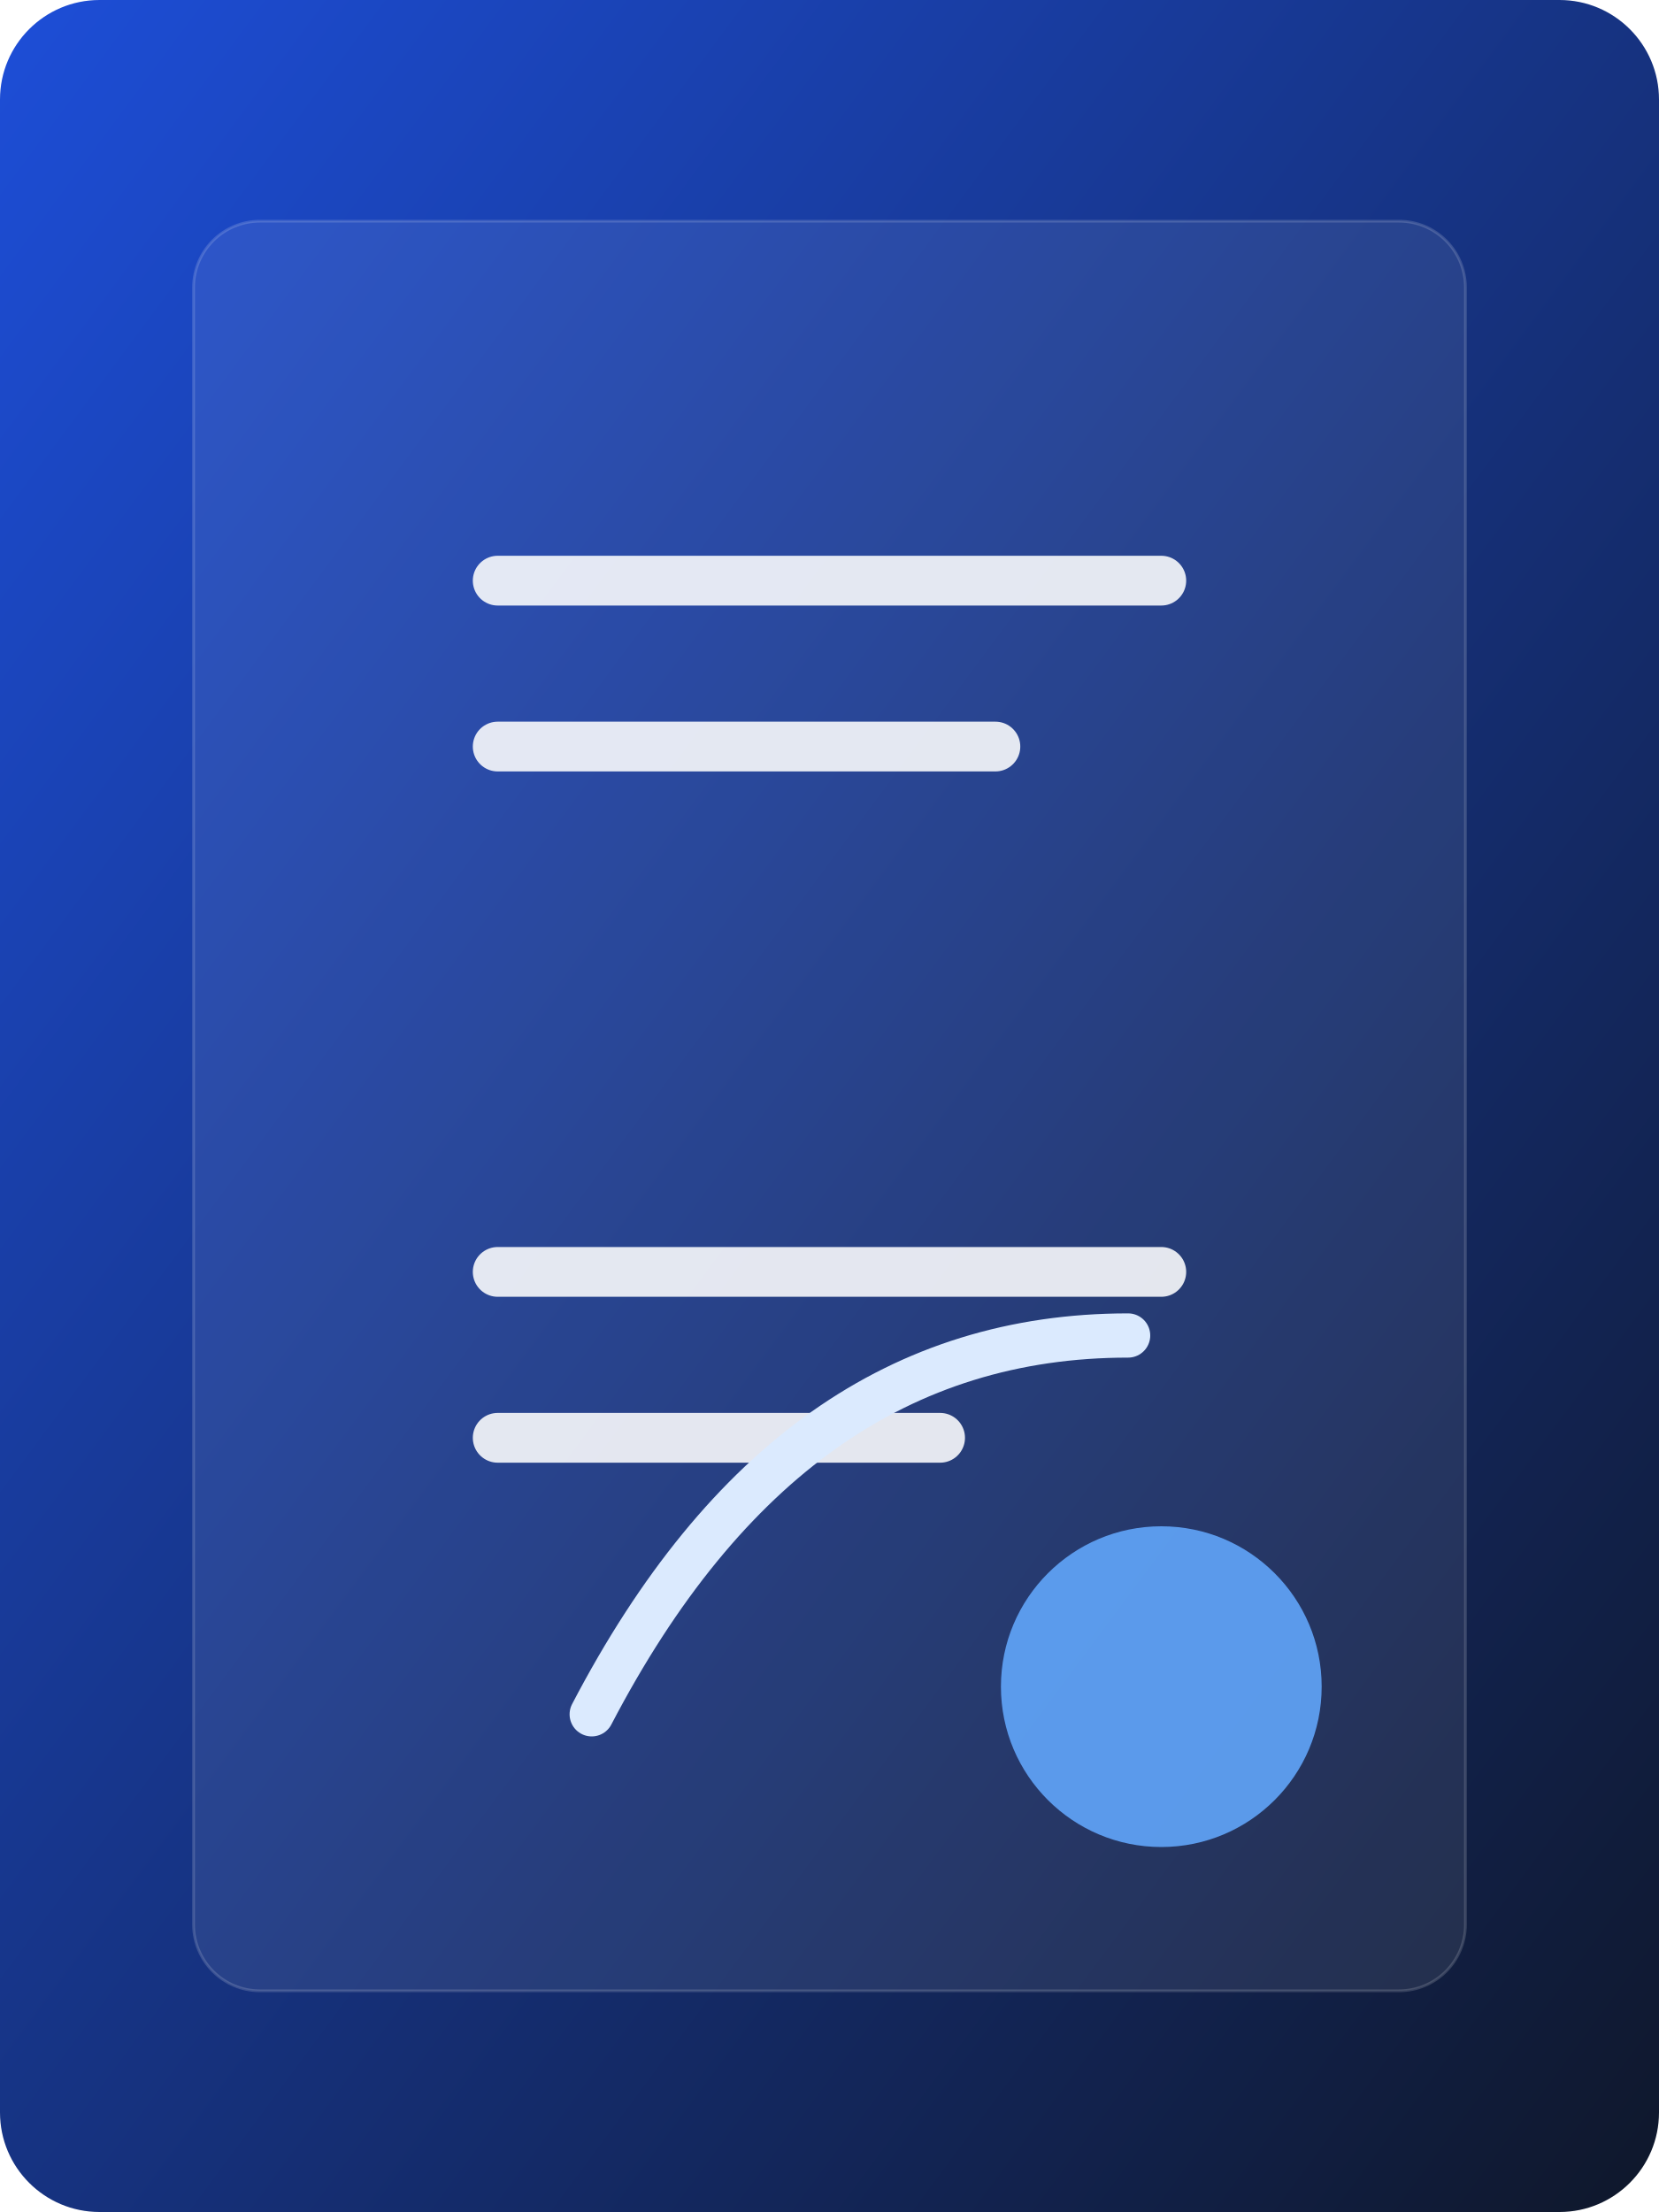
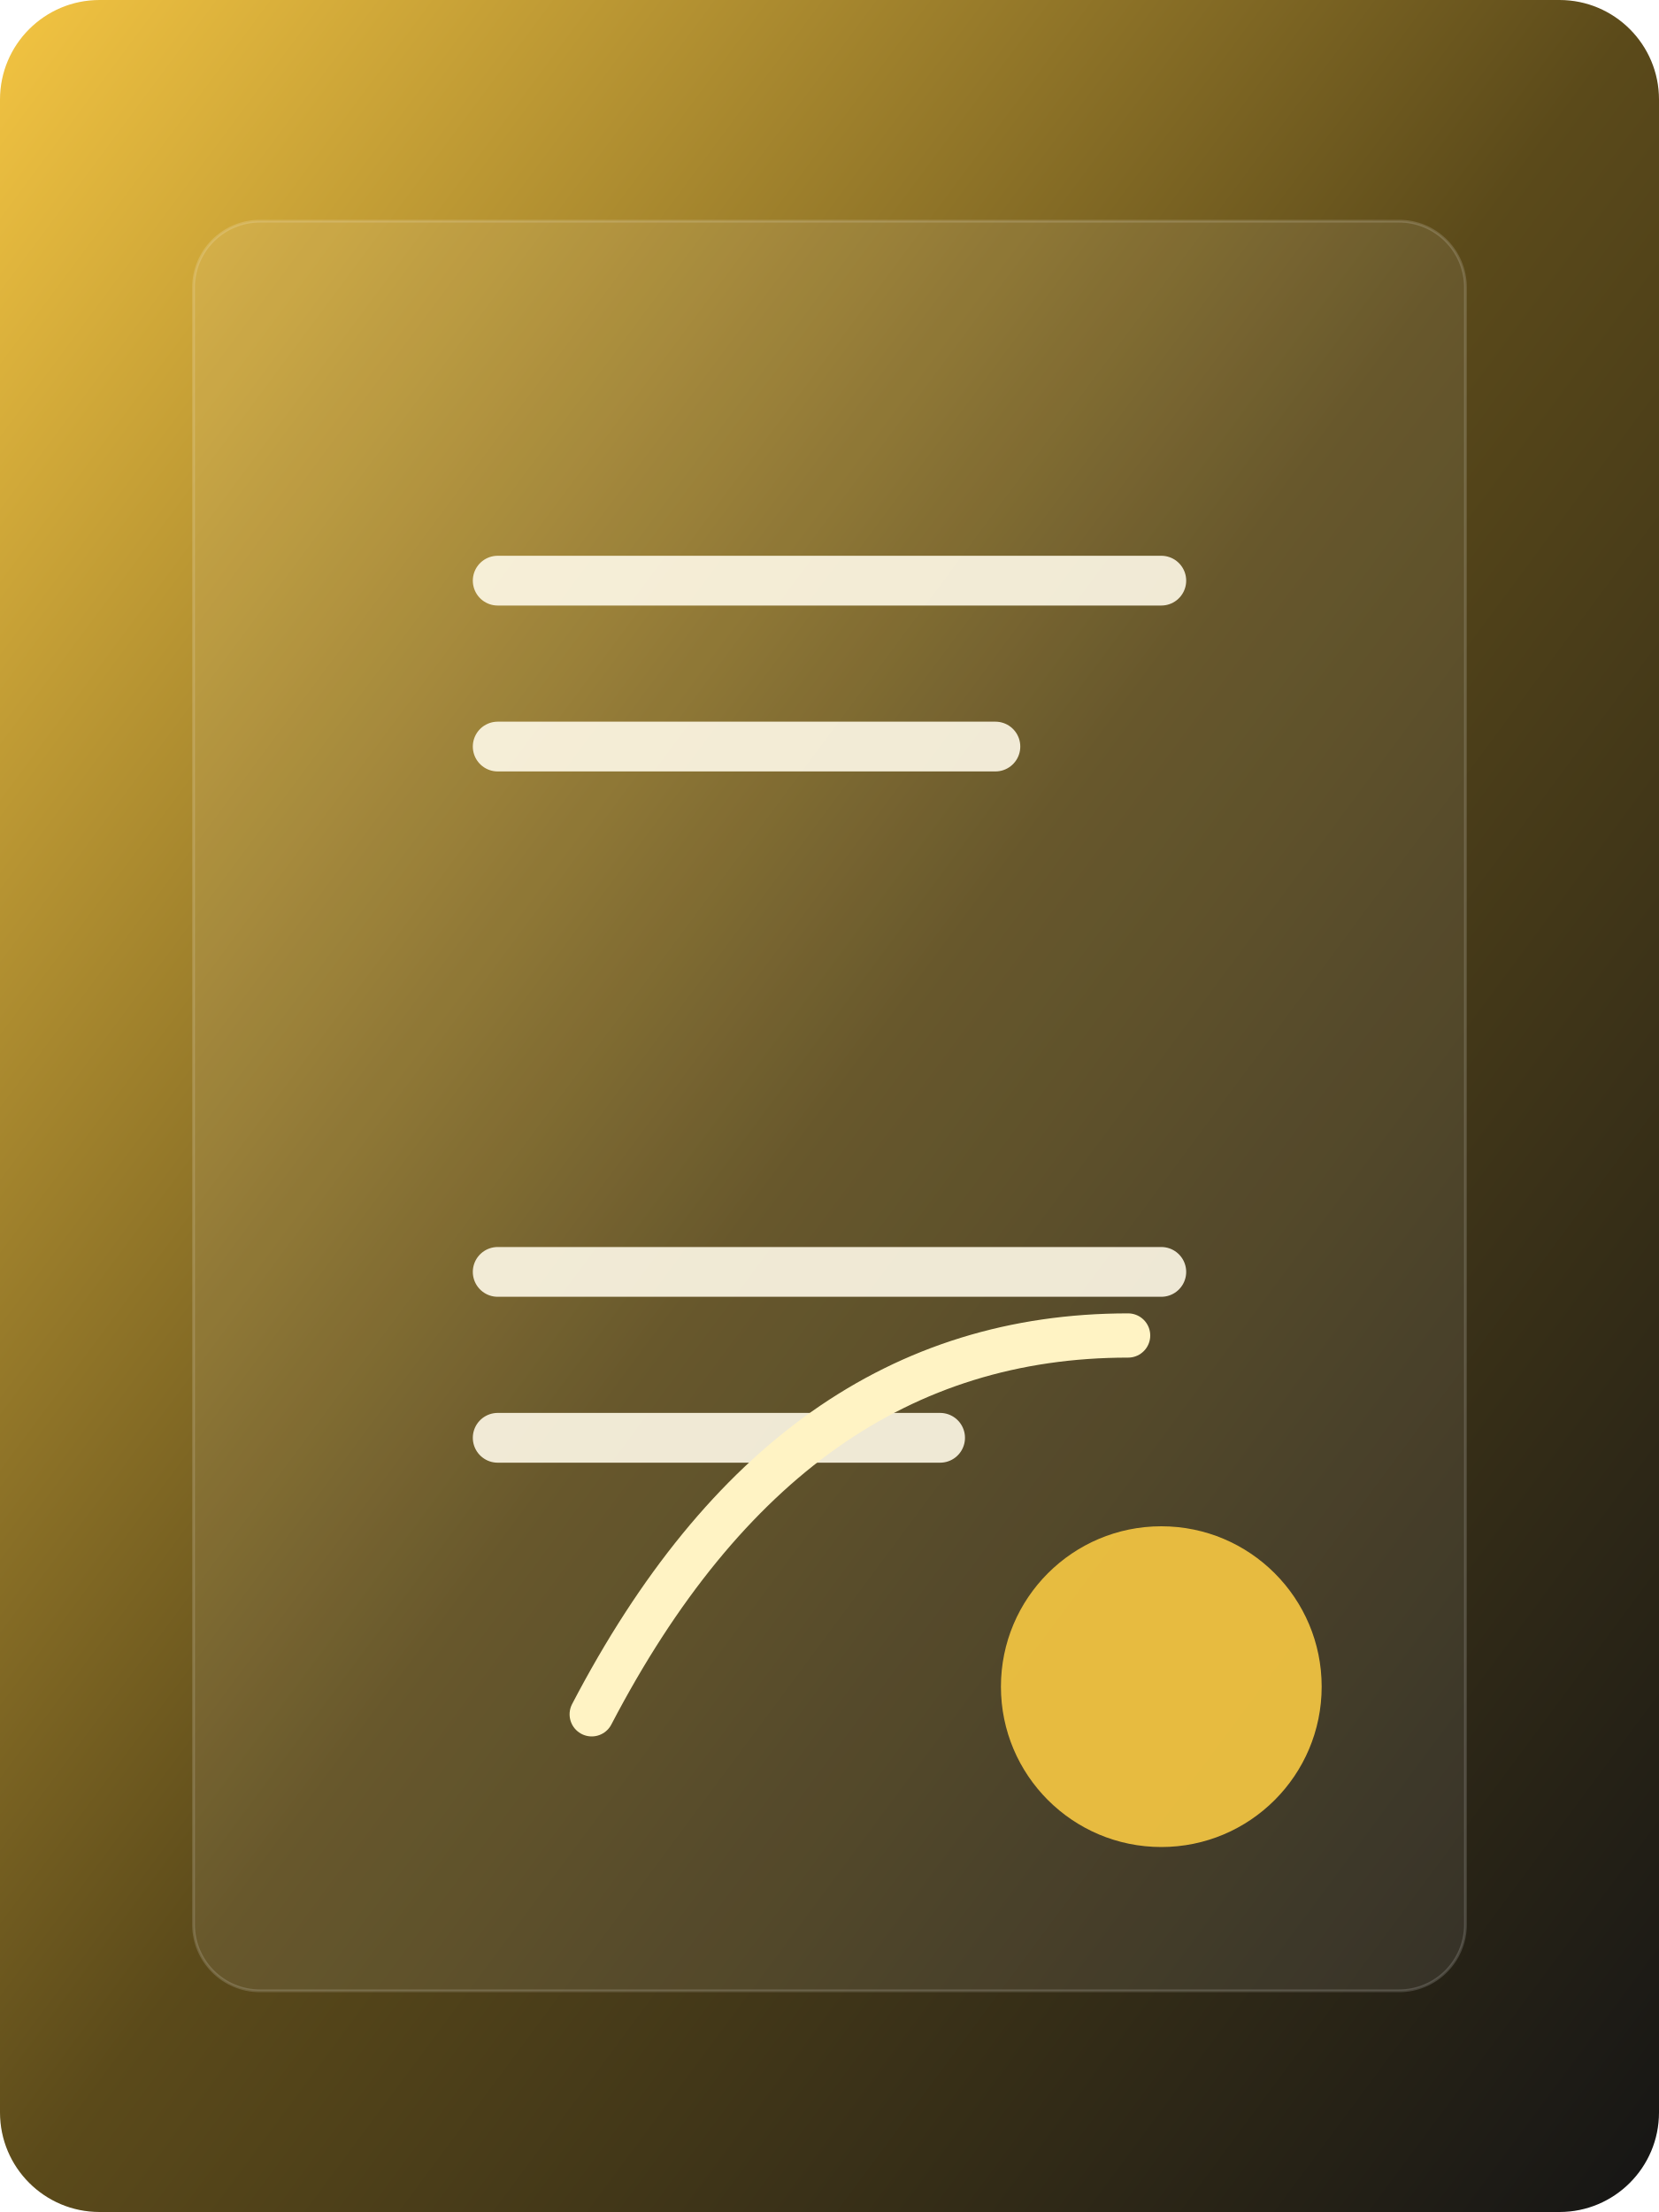
<svg xmlns="http://www.w3.org/2000/svg" viewBox="0 0 600 800" role="img" aria-labelledby="title desc">
  <defs>
    <linearGradient id="bg" x1="0%" y1="0%" x2="100%" y2="100%">
-       <stop offset="0%" stop-color="#1d4ed8" />
-       <stop offset="100%" stop-color="#0f172a" />
+       <stop offset="0%" stop-color="#f4c542" />
+       <stop offset="50%" stop-color="#5b4a1a" />
+       <stop offset="100%" stop-color="#151515" />
    </linearGradient>
  </defs>
  <rect width="600" height="800" rx="36" fill="url(#bg)" />
  <rect x="70" y="80" width="460" height="640" rx="24" fill="rgba(255,255,255,0.08)" stroke="rgba(255,255,255,0.16)" />
-   <path d="M180 210h240M180 270h180M180 460h240M180 520h160" stroke="#f8fafc" stroke-width="18" stroke-linecap="round" opacity="0.9" />
-   <circle cx="420" cy="610" r="58" fill="#60a5fa" opacity="0.9" />
-   <path d="M214 620c48-92 112-137 194-137" fill="none" stroke="#dbeafe" stroke-width="16" stroke-linecap="round" />
+   <path d="M180 210h240M180 270h180M180 460h240M180 520h160" stroke="#fff9e8" stroke-width="18" stroke-linecap="round" opacity="0.9" />
+   <circle cx="420" cy="610" r="58" fill="#f4c542" opacity="0.92" />
+   <path d="M214 620c48-92 112-137 194-137" fill="none" stroke="#fff3c4" stroke-width="16" stroke-linecap="round" />
</svg>
